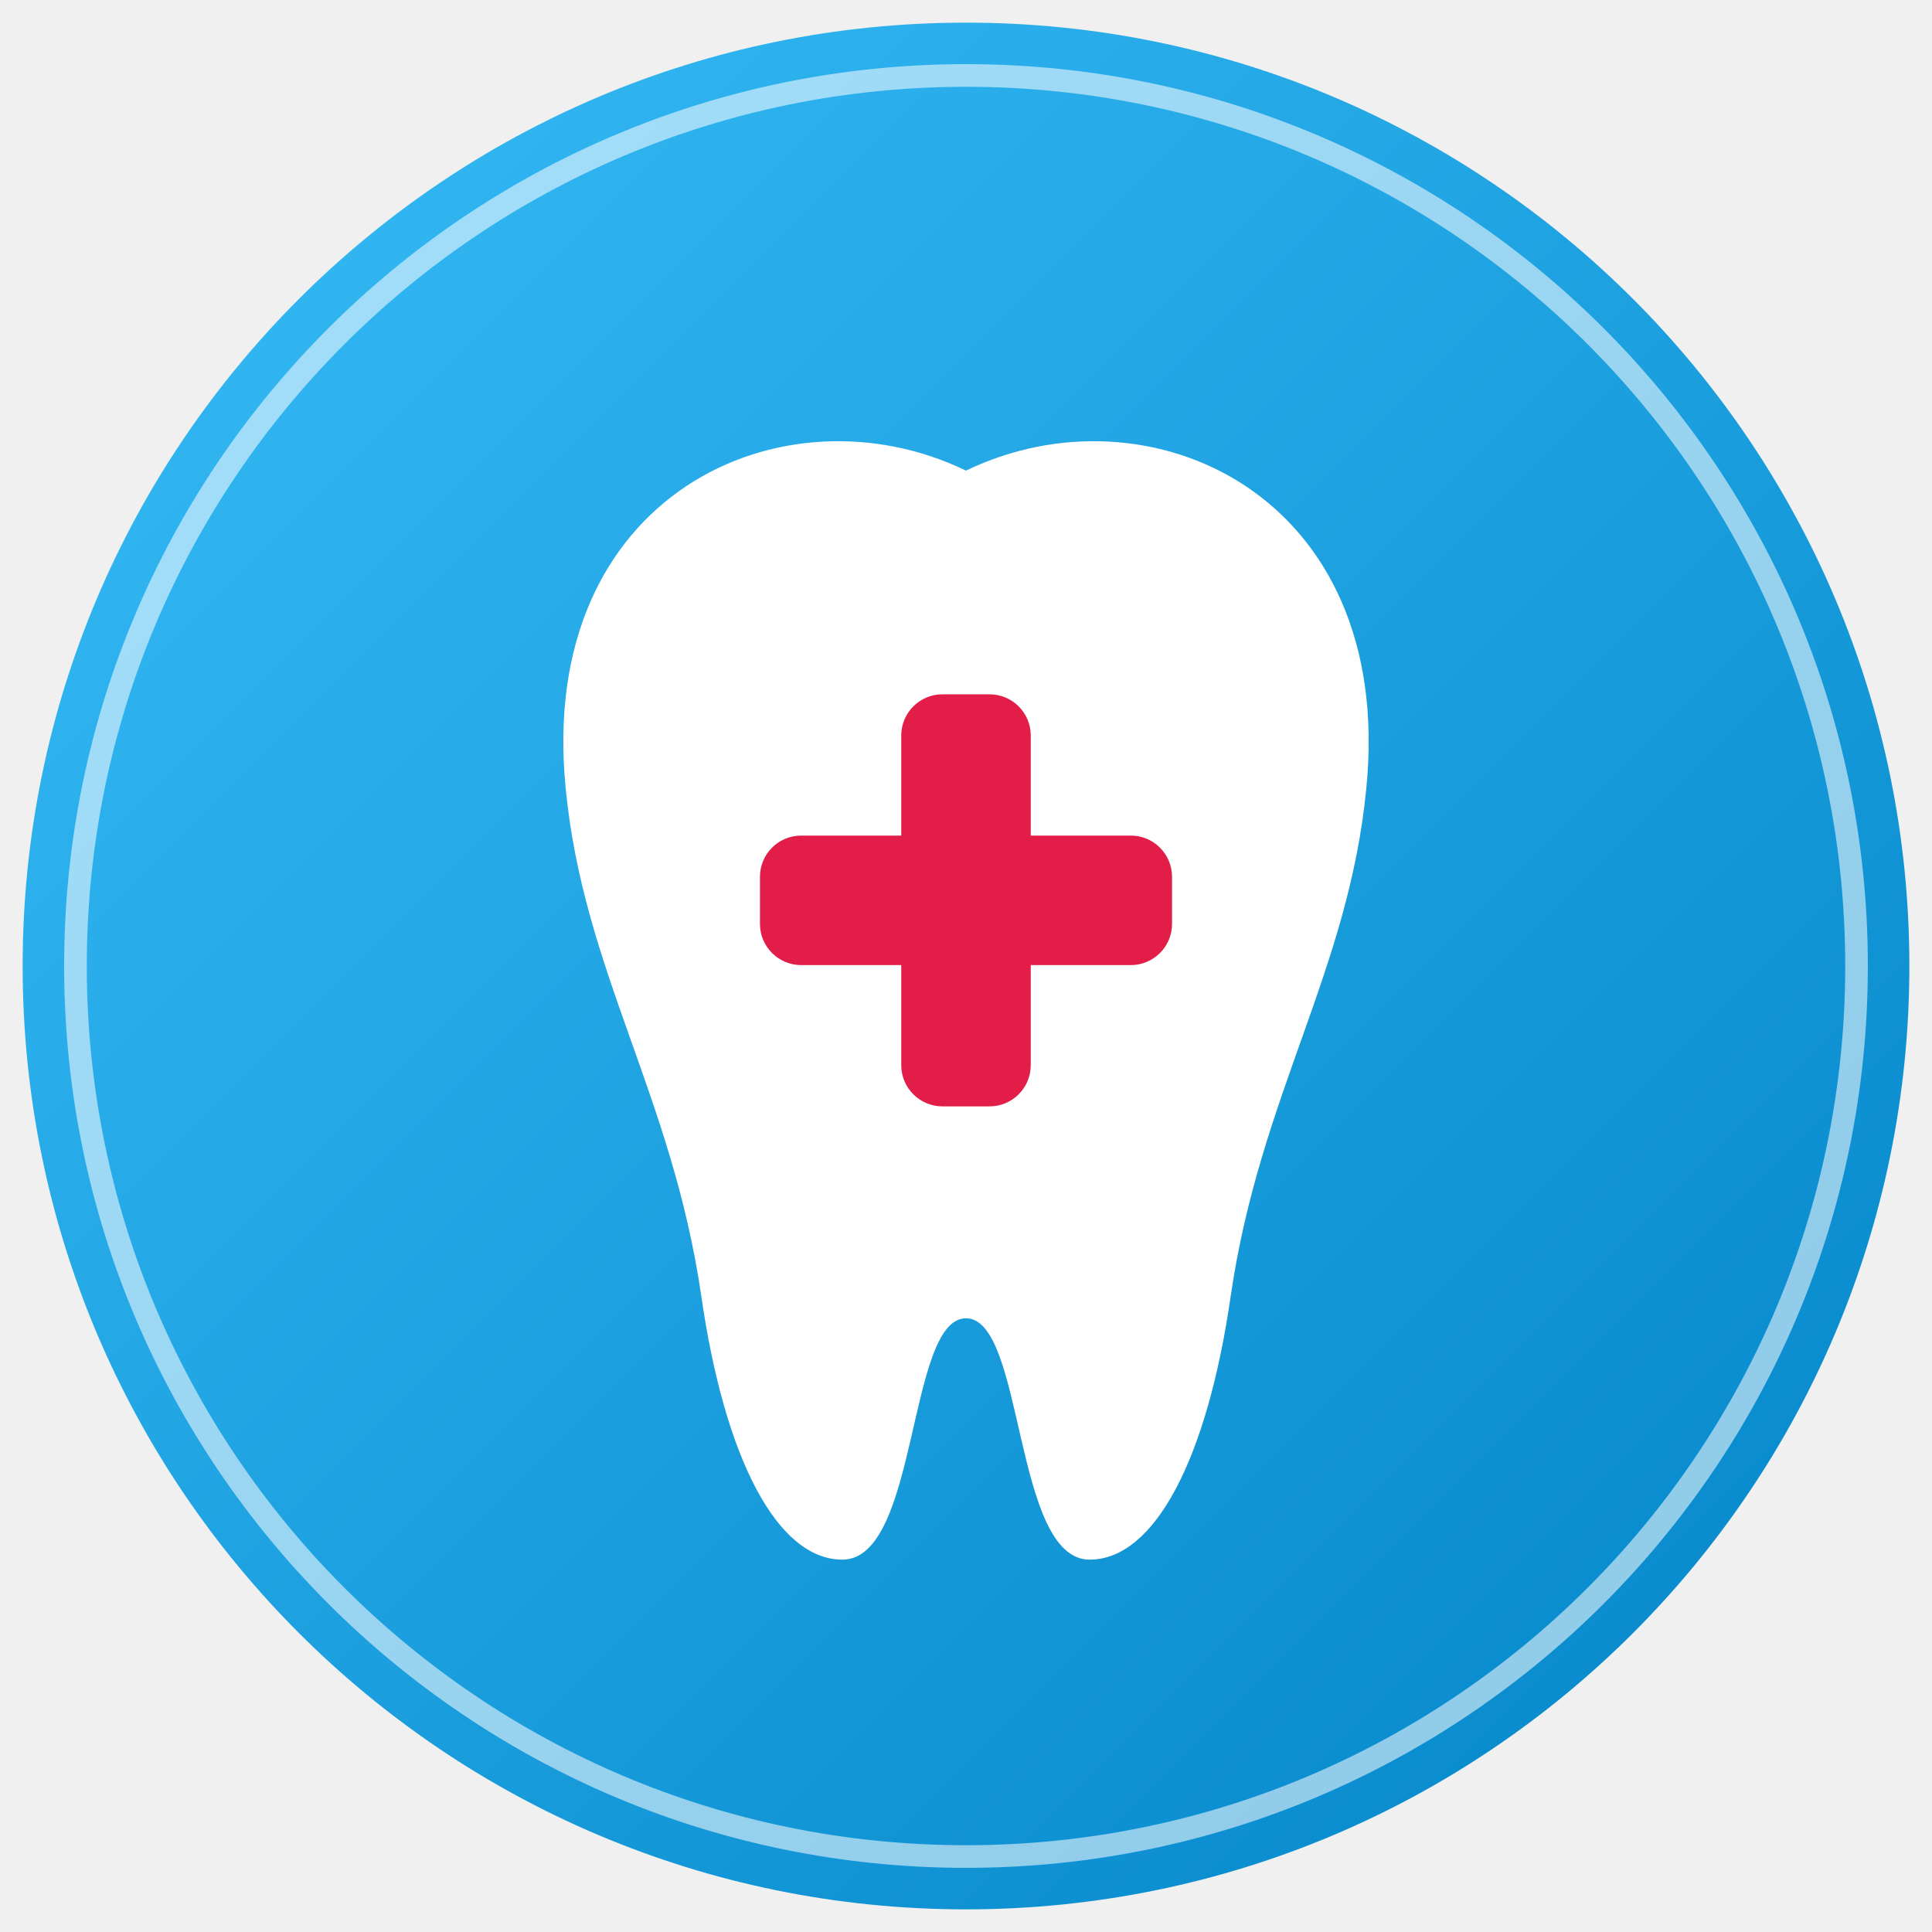
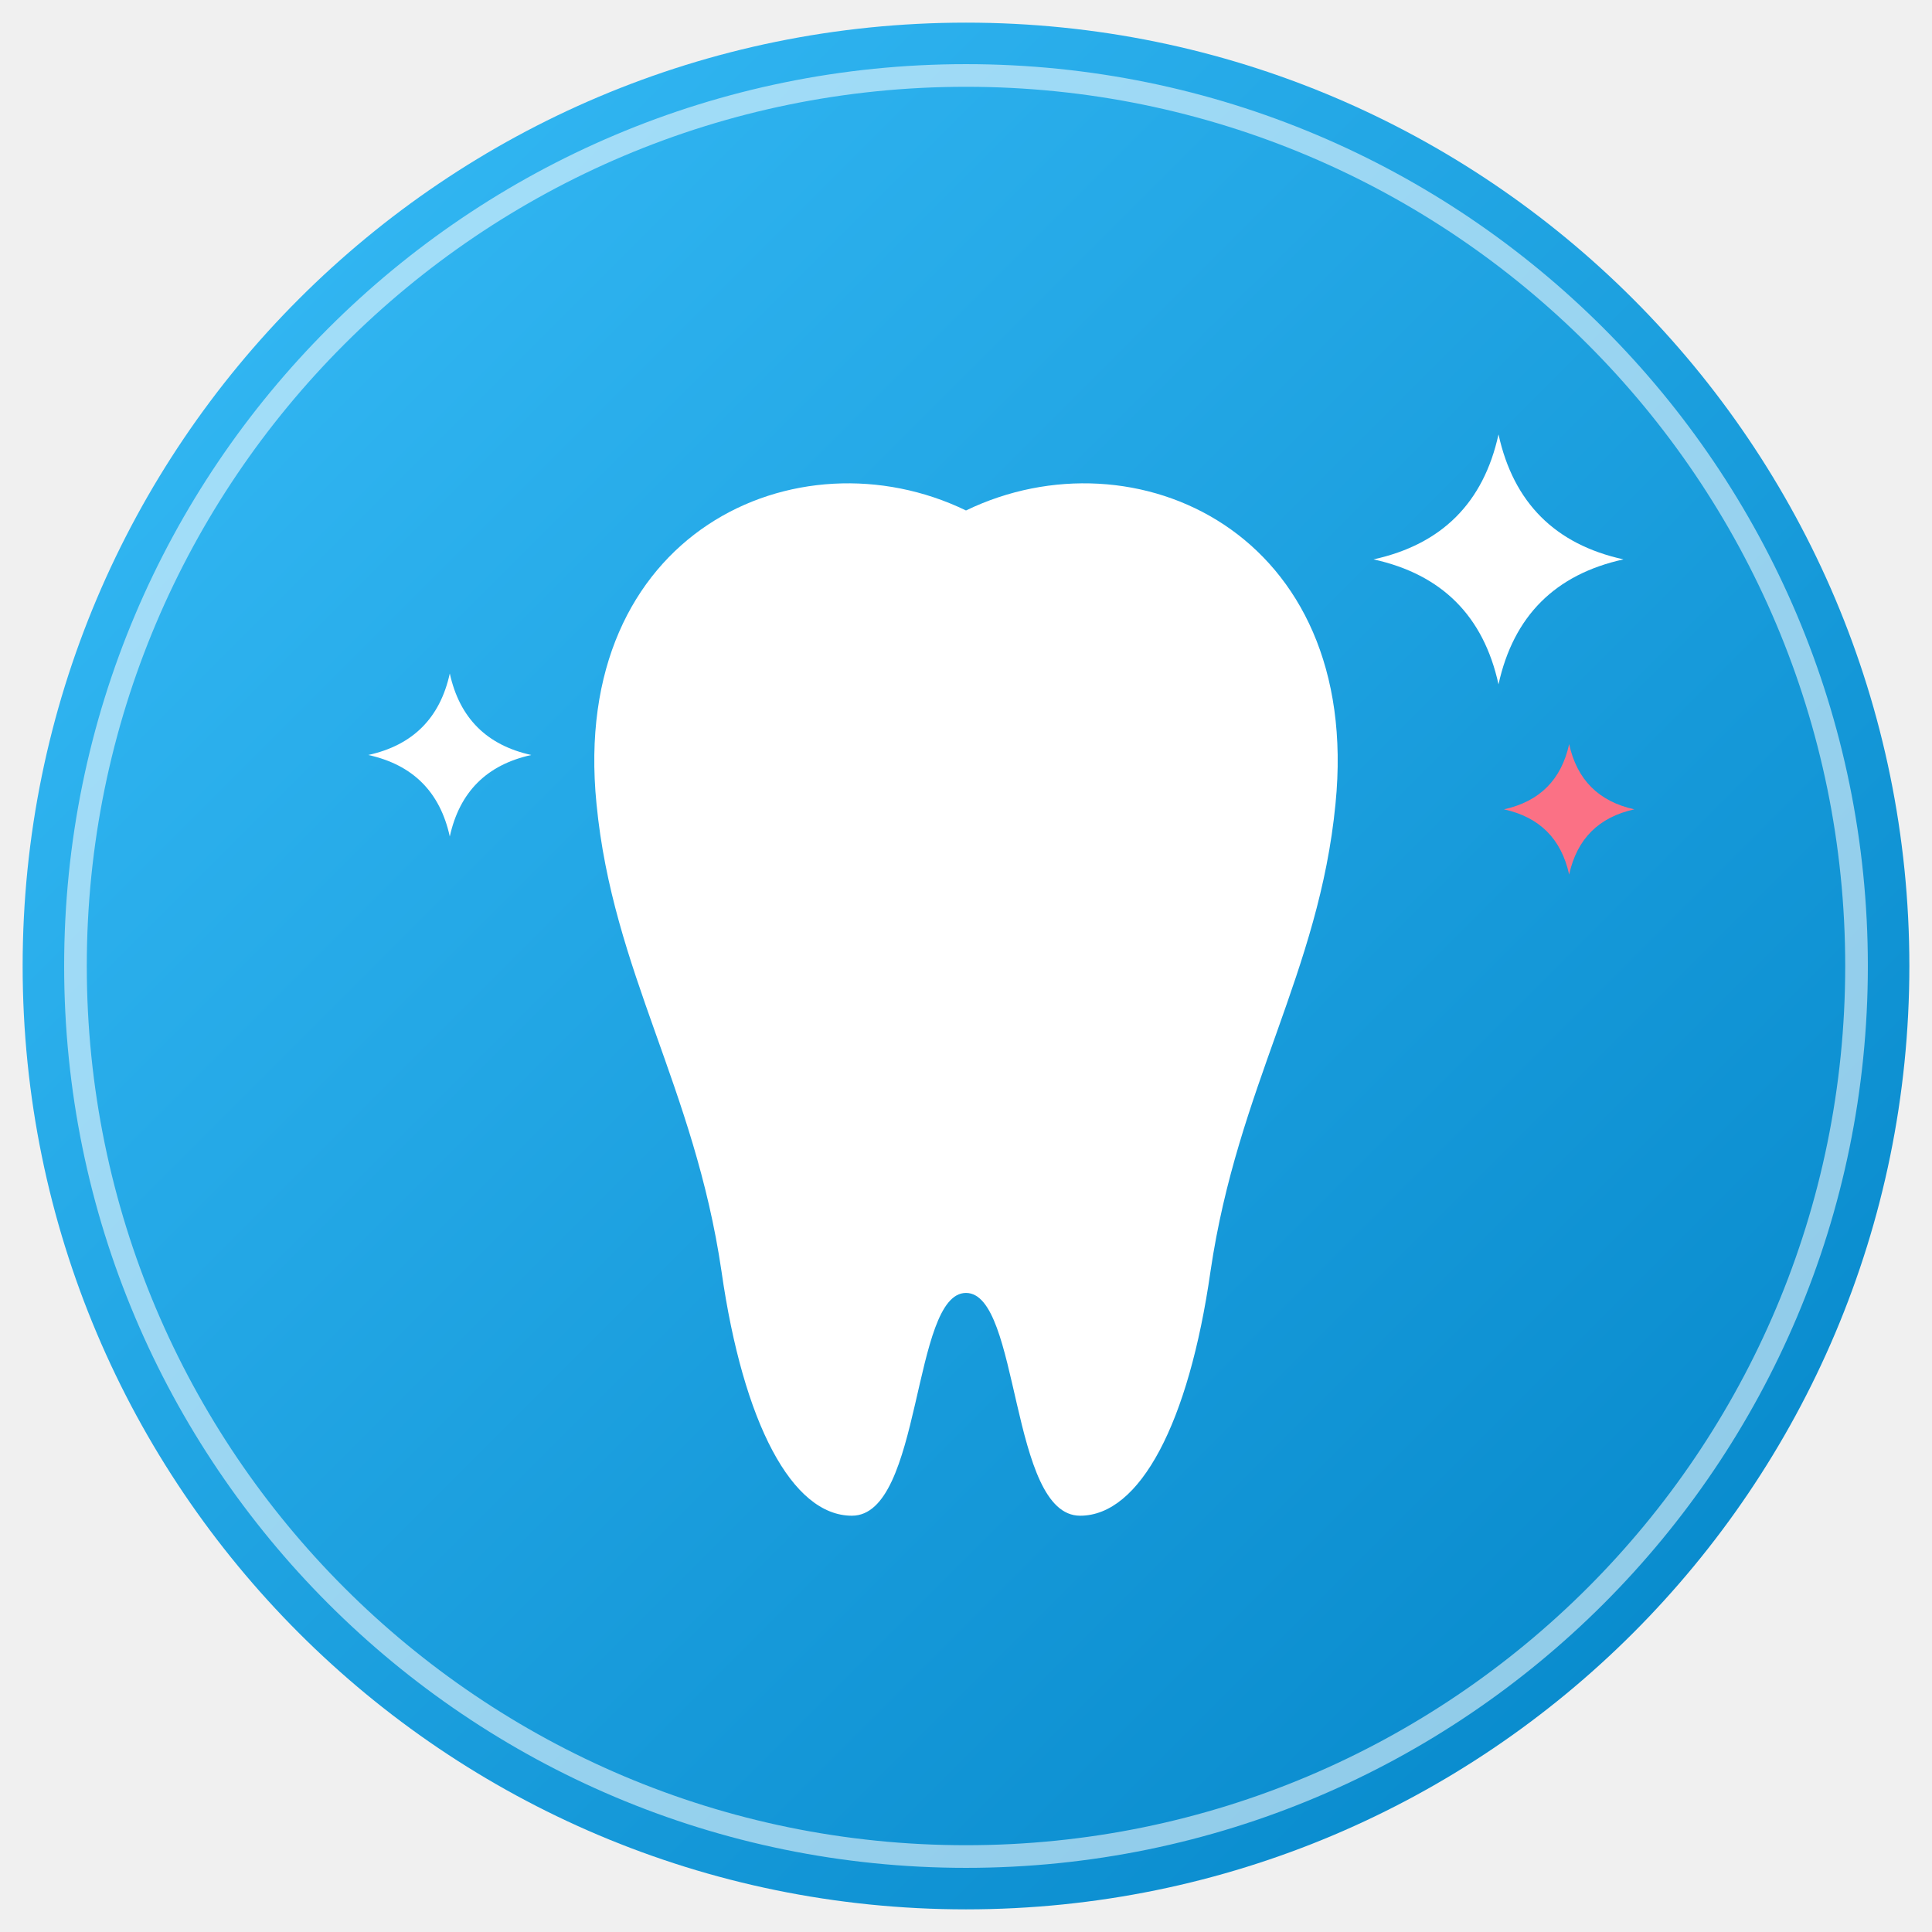
<svg xmlns="http://www.w3.org/2000/svg" viewBox="0 0 512 512">
  <defs>
    <linearGradient id="g" x1="0" y1="0" x2="1" y2="1">
      <stop offset="0" stop-color="#38bdf8" />
      <stop offset="1" stop-color="#0284c7" />
    </linearGradient>
  </defs>
-   <circle cx="256" cy="256" r="250" fill="url(#g)" stroke="#fff" stroke-width="0" />
+   <circle cx="256" cy="256" r="250" fill="url(#g)" />
  <circle cx="256" cy="256" r="236" fill="none" stroke="#fff" stroke-opacity=".55" stroke-width="6" />
-   <g transform="translate(256 262) scale(.78) translate(-256 -262)">
+   <g transform="translate(256 262) scale(.72) translate(-256 -262)">
    <g id="mark">
      <path d="M256 96c-62-30-146 8-136 108 6 62 36 104 46 172 8 56 26 90 48 90 26 0 22-82 42-82s16 82 42 82c22 0 40-34 48-90 10-68 40-110 46-172 10-100-74-138-136-108z" fill="#fff" transform="translate(0 -10)" />
-       <g transform="translate(256 232)">
-         <rect x="-22" y="-70" width="44" height="140" rx="14" fill="#e11d48" />
-         <rect x="-70" y="-22" width="140" height="44" rx="14" fill="#e11d48" />
-       </g>
+       <path d="M452 58Q460.28 95.72 498 104Q460.28 112.28 452 150Q443.72 112.28 406 104Q443.72 95.72 452 58Z" fill="#ffffff" />
+       <path d="M478 172Q482.32 191.68 502 196Q482.32 200.32 478 220Q473.68 200.32 454 196Q473.68 191.68 478 172Z" fill="#fb7185" />
+       <path d="M66 146Q71.4 170.6 96 176Q71.4 181.4 66 206Q60.6 181.4 36 176Q60.6 170.6 66 146Z" fill="#ffffff" />
    </g>
  </g>
</svg>
